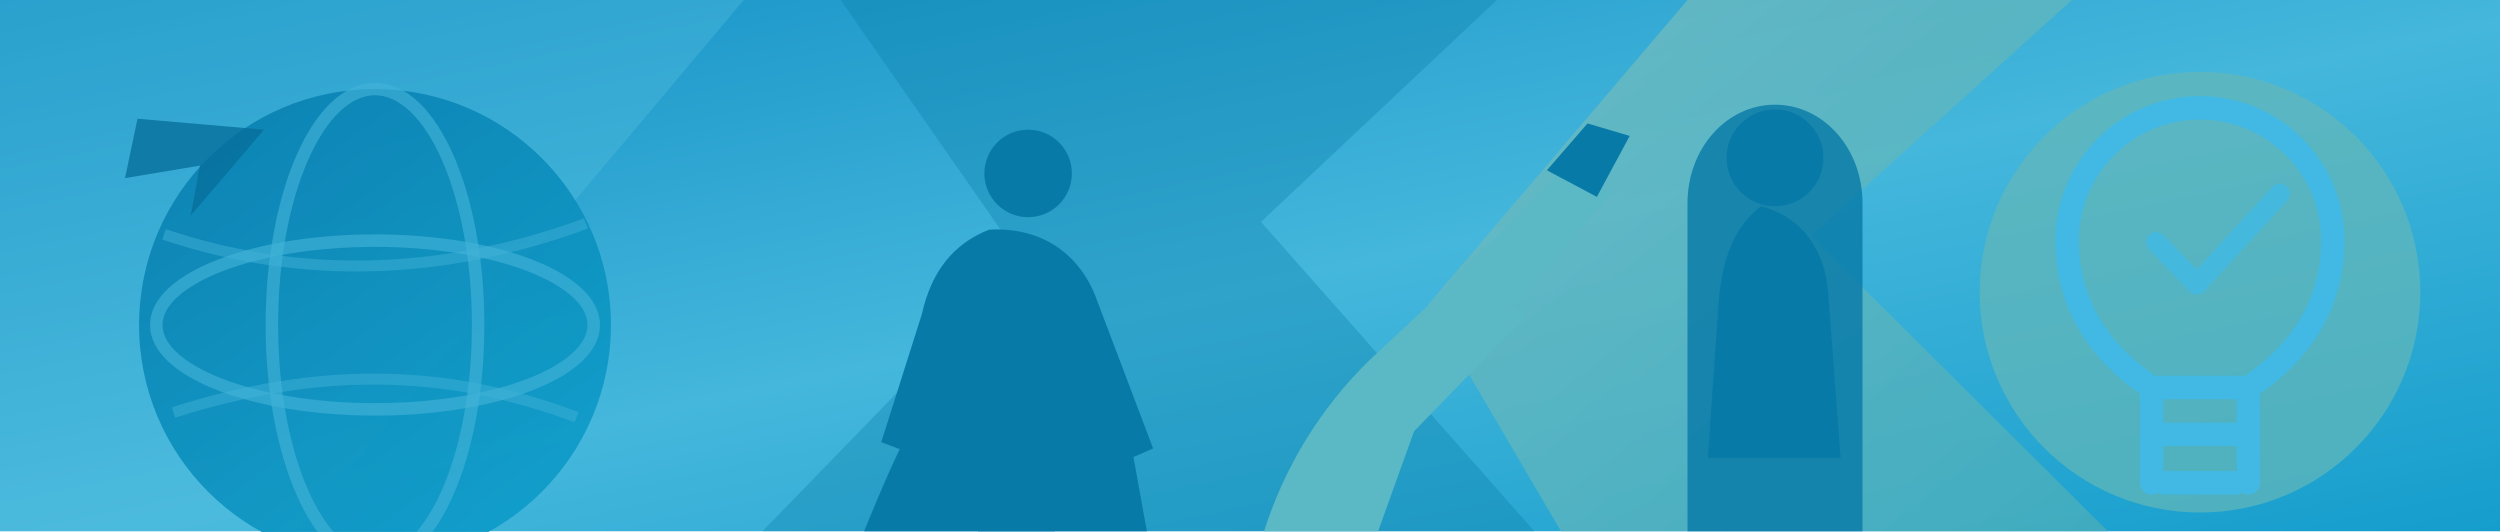
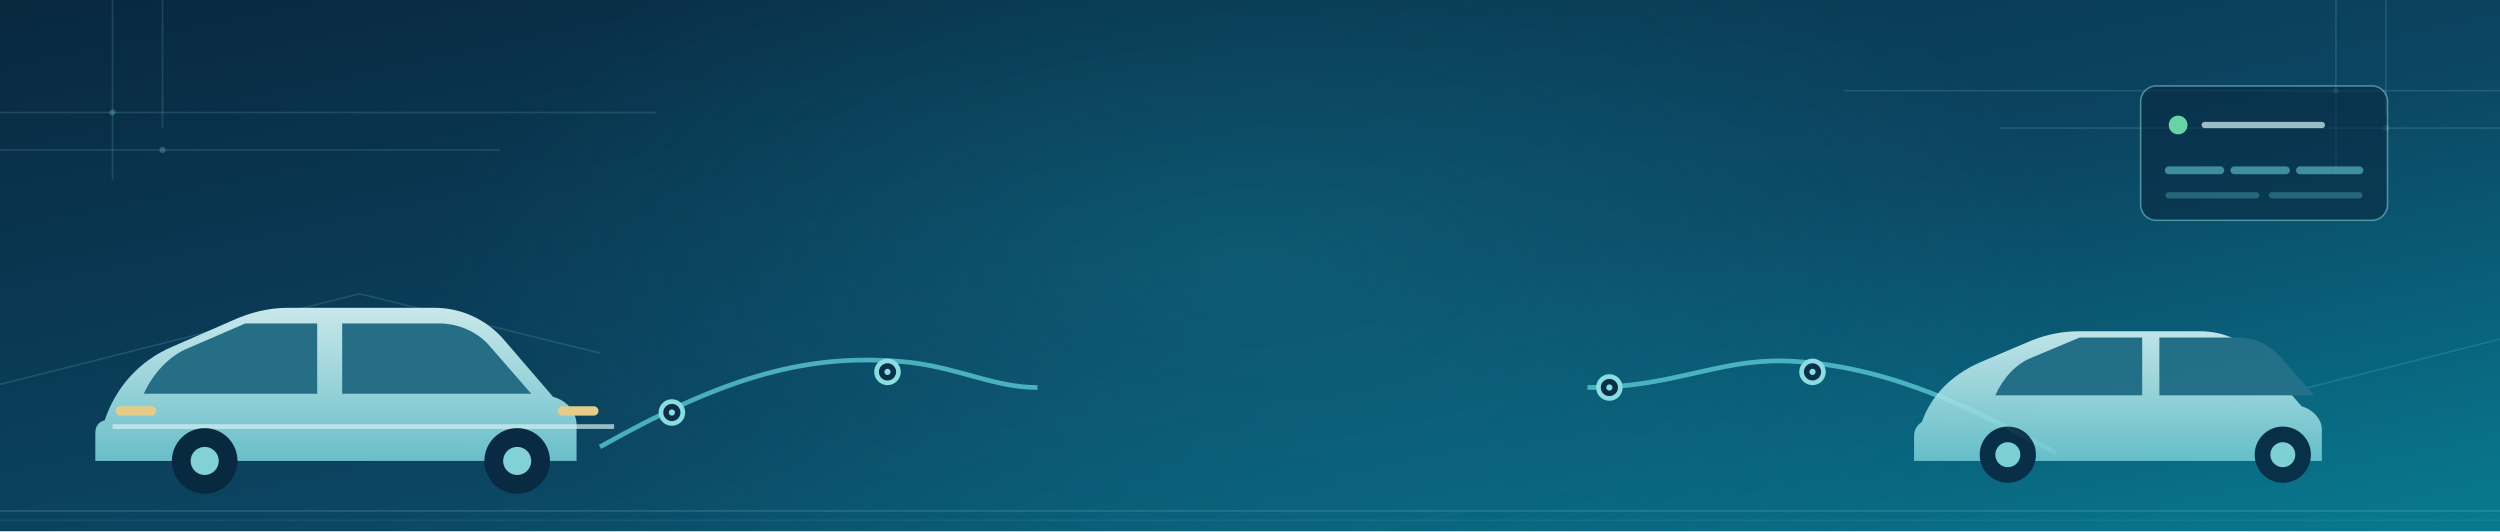
- <svg xmlns="http://www.w3.org/2000/svg" width="1600" height="340" viewBox="0 0 1600 340">
+ <svg xmlns="http://www.w3.org/2000/svg" width="1600" height="340" viewBox="0 0 1600 340" fill="none">
  <defs>
    <linearGradient id="background" x1="0" y1="0" x2="1" y2="1">
-       <stop offset="0" stop-color="#118fc5" />
-       <stop offset=".52" stop-color="#45b7dc" />
-       <stop offset="1" stop-color="#159dcc" />
+       <stop stop-color="#08283f" />
+       <stop offset=".55" stop-color="#0b4562" />
+       <stop offset="1" stop-color="#087b91" />
    </linearGradient>
-     <linearGradient id="earth" x1=".15" y1="0" x2=".85" y2="1">
-       <stop stop-color="#087eaf" />
-       <stop offset="1" stop-color="#0b9dc9" />
+     <linearGradient id="vehicle" x1="0" y1="0" x2="0" y2="1">
+       <stop stop-color="#d8f6f7" />
+       <stop offset="1" stop-color="#71c9d2" />
    </linearGradient>
-     <linearGradient id="puzzle" x1="0" y1="0" x2="1" y2="1">
-       <stop stop-color="#74bdc0" />
-       <stop offset="1" stop-color="#48aebc" />
-     </linearGradient>
+     <radialGradient id="glow">
+       <stop stop-color="#18b6c4" stop-opacity=".2" />
+       <stop offset="1" stop-color="#18b6c4" stop-opacity="0" />
+     </radialGradient>
  </defs>
  <rect width="1600" height="340" fill="url(#background)" />
-   <path d="M0 0h476L190 340H0z" fill="#58c0df" opacity=".34" />
-   <path d="m538 0 420 0-151 142 175 198H488l167-172z" fill="#087eaa" opacity=".35" />
-   <path d="m1080 0 246 0-167 151 190 189H999l-85-145z" fill="url(#puzzle)" opacity=".8" />
-   <circle cx="240" cy="208" r="151" fill="url(#earth)" opacity=".88" />
-   <ellipse cx="240" cy="208" rx="66" ry="151" fill="none" stroke="#41b2d8" stroke-width="8" opacity=".64" />
-   <ellipse cx="240" cy="208" rx="140" ry="54" fill="none" stroke="#41b2d8" stroke-width="8" opacity=".64" />
-   <path d="M105 150c86 29 178 27 270-7M111 264c91-29 173-29 258 3" fill="none" stroke="#41b2d8" stroke-width="7" opacity=".48" />
-   <path d="m88 76 81 7-47 55 6-32-48 8z" fill="#076e9b" opacity=".78" />
-   <path d="M553 340c22-54 42-97 69-124 13-14 31-23 51-24 24 0 37 17 42 43l19 105z" fill="#087aa7" />
-   <circle cx="658" cy="111" r="28" fill="#087aa7" />
-   <path d="M633 147c-23 9-37 27-43 54l-26 82 32 12 32-64-2 109h49l3-101 28 62 32-14-36-95c-10-28-34-47-69-45z" fill="#087aa7" />
-   <path d="M809 340c13-41 36-79 68-110l61-57 39 29-72 74-23 64z" fill="#5bb8c5" />
-   <path d="m927 182 74-74 31 15-75 87z" fill="#5bb8c5" />
-   <path d="m990 109 26-30 27 8-21 39z" fill="#087aa7" />
-   <path d="M1080 340V130c0-35 25-63 56-63s56 28 56 63v210z" fill="#087aa7" opacity=".82" />
-   <circle cx="1136" cy="101" r="31" fill="#087aa7" />
-   <path d="M1127 132c-17 13-25 34-27 61l-7 100h85l-8-106c-2-26-16-48-43-55z" fill="#087aa7" />
-   <circle cx="1408" cy="187" r="141" fill="#62b7b9" opacity=".72" />
-   <path d="M1377 309v-61c-36-24-54-56-54-94a85 85 0 0 1 170 0c0 38-18 70-54 94v61m-62-61h62m-59 30h56m-51 31h46" fill="none" stroke="#41b9e4" stroke-linecap="round" stroke-linejoin="round" stroke-width="15" />
-   <path d="m1380 155 26 27 53-58" fill="none" stroke="#41b9e4" stroke-linecap="round" stroke-linejoin="round" stroke-width="13" opacity=".8" />
+   <ellipse cx="800" cy="170" rx="520" ry="255" fill="url(#glow)" />
+   <g stroke="#8bdde0" stroke-opacity=".16" stroke-width="1">
+     <path d="M0 72h420M0 96h320M1180 58h420M1280 82h320" />
+     <path d="M72 0v115M104 0v82M1495 0v112M1527 0v74" />
+     <path d="m0 246 230-58 154 38m1216-7 0 0 0 0m-170 41 170-43" />
+   </g>
+   <g fill="#8bdde0" fill-opacity=".26">
+     <circle cx="72" cy="72" r="2" />
+     <circle cx="104" cy="96" r="2" />
+     <circle cx="1495" cy="58" r="2" />
+     <circle cx="1527" cy="82" r="2" />
+   </g>
+   <g opacity=".92">
+     <path d="M67 269c7-21 22-38 43-47l39-17c11-5 23-8 35-8h94c18 0 34 8 45 21l31 36c8 2 15 9 15 18v23H61v-18c0-4 2-7 6-8Z" fill="url(#vehicle)" />
+     <path d="m157 207-37 16c-12 5-22 16-28 29h111v-45h-27c-7 0-13 0-19 0Z" fill="#28718a" />
+     <path d="M219 207v45h121l-27-31c-8-9-20-14-32-14h-62Z" fill="#28718a" />
+     <path d="M72 273h321" stroke="#e5feff" stroke-opacity=".7" stroke-width="3" />
+     <circle cx="131" cy="295" r="21" fill="#08283f" />
+     <circle cx="131" cy="295" r="9" fill="#8bdde0" />
+     <circle cx="331" cy="295" r="21" fill="#08283f" />
+     <circle cx="331" cy="295" r="9" fill="#8bdde0" />
+     <path d="M77 263h20m263 0h20" stroke="#f6d88c" stroke-linecap="round" stroke-width="6" />
+   </g>
+   <g opacity=".82" stroke="#58c6d1" stroke-width="3">
+     <path d="M384 286c80-45 134-61 199-54 32 4 54 16 81 16m352 0c54 0 83-18 126-17 58 2 110 24 174 59" />
+   </g>
+   <g fill="#092f49" stroke="#8bdde0" stroke-width="3">
+     <circle cx="430" cy="264" r="7" />
+     <circle cx="568" cy="238" r="7" />
+     <circle cx="1030" cy="248" r="7" />
+     <circle cx="1160" cy="238" r="7" />
+   </g>
+   <g fill="#8bdde0">
+     <circle cx="430" cy="264" r="2" />
+     <circle cx="568" cy="238" r="2" />
+     <circle cx="1030" cy="248" r="2" />
+     <circle cx="1160" cy="238" r="2" />
+   </g>
+   <g opacity=".88">
+     <path d="M1230 270c6-17 19-30 37-38l33-14c10-4 20-6 31-6h77c16 0 30 7 39 18l26 30c7 2 13 8 13 15v20h-261v-16c0-4 2-7 5-9Z" fill="url(#vehicle)" />
+     <path d="m1331 216-31 13c-10 4-18 13-23 24h94v-37h-22c-6 0-12 0-18 0Z" fill="#28718a" />
+     <path d="M1382 216v37h99l-22-25c-7-8-17-12-27-12h-50Z" fill="#28718a" />
+     <circle cx="1285" cy="291" r="18" fill="#08283f" />
+     <circle cx="1285" cy="291" r="8" fill="#8bdde0" />
+     <circle cx="1461" cy="291" r="18" fill="#08283f" />
+     <circle cx="1461" cy="291" r="8" fill="#8bdde0" />
+   </g>
+   <g transform="translate(1370 55)" opacity=".92">
+     <rect width="158" height="86" rx="10" fill="#08283f" fill-opacity=".65" stroke="#8bdde0" stroke-opacity=".55" />
+     <circle cx="24" cy="25" r="6" fill="#6fe0ac" />
+     <path d="M41 25h75" stroke="#d8f6f7" stroke-opacity=".76" stroke-linecap="round" stroke-width="4" />
+     <path d="M18 54h33m9 0h33m9 0h38" stroke="#65c6d2" stroke-opacity=".65" stroke-linecap="round" stroke-width="5" />
+     <path d="M18 70h56m10 0h56" stroke="#65c6d2" stroke-opacity=".35" stroke-linecap="round" stroke-width="4" />
+   </g>
+   <path d="M0 327h1600" stroke="#8bdde0" stroke-opacity=".2" />
+   <path d="M0 333h1600" stroke="#8bdde0" stroke-opacity=".08" />
</svg>
